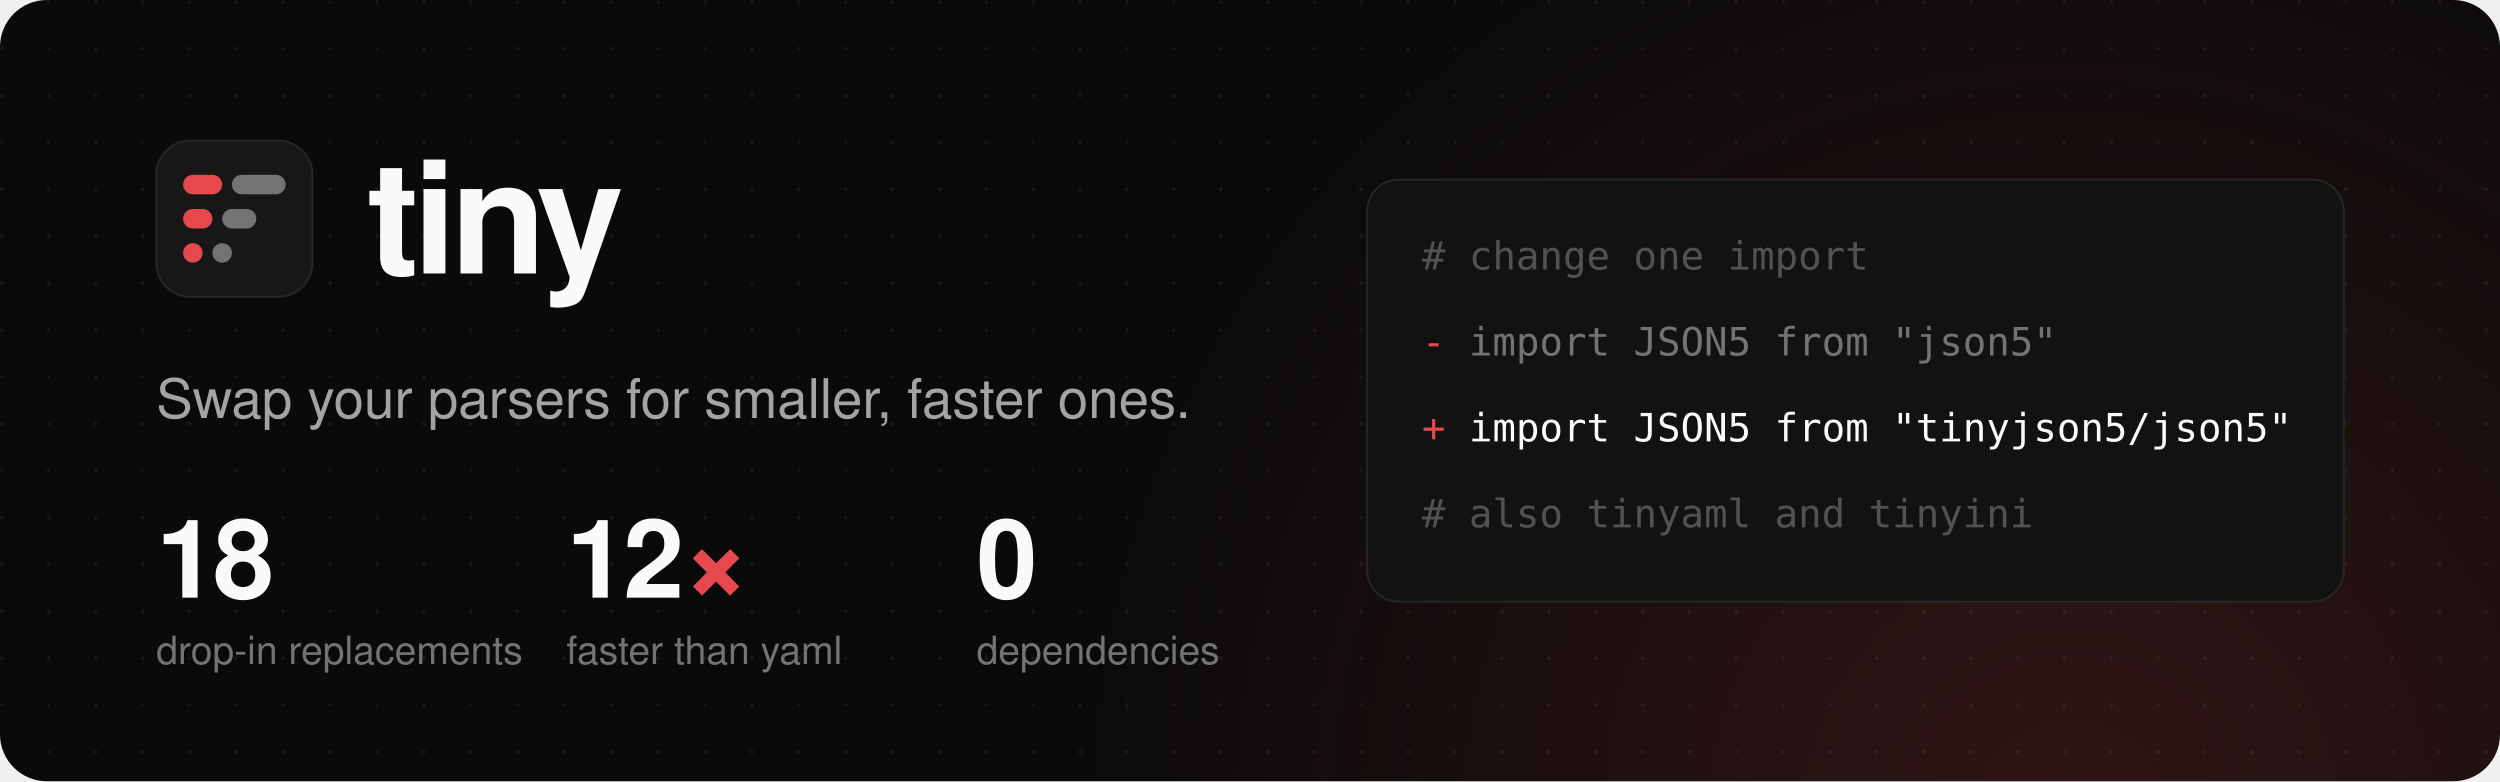
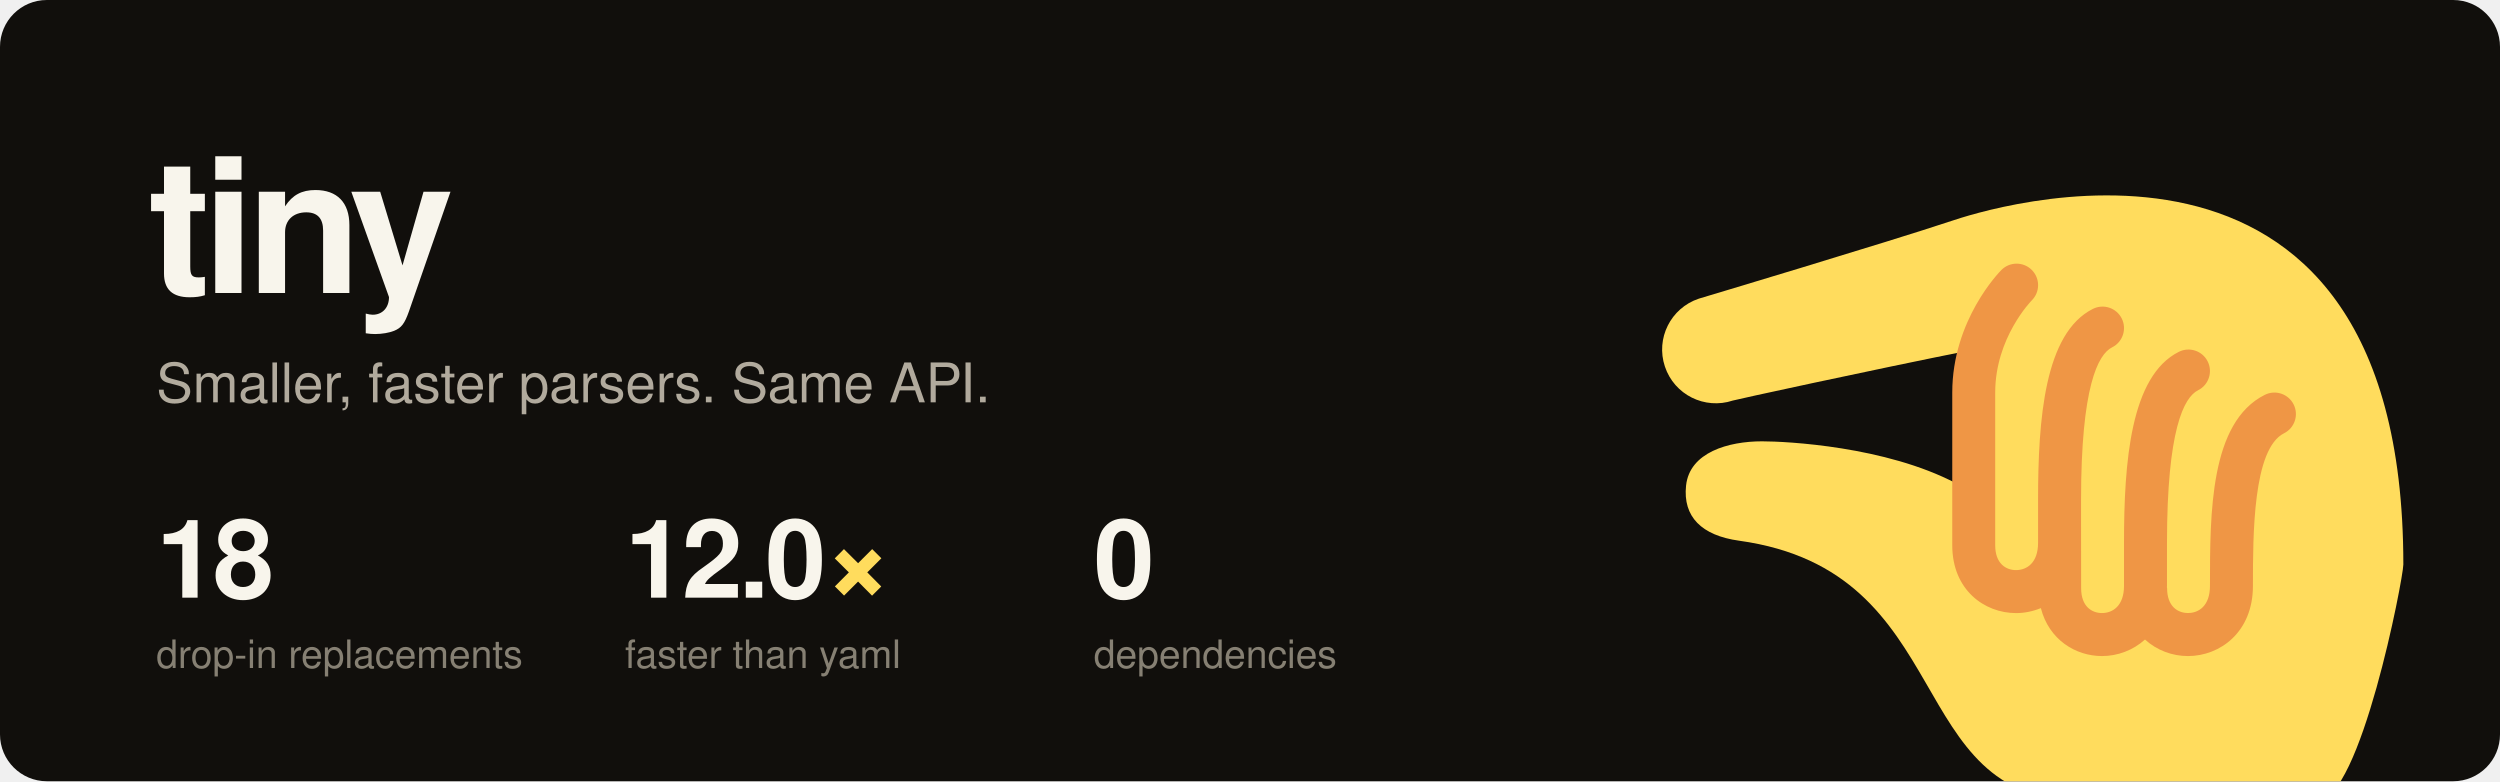
<svg xmlns="http://www.w3.org/2000/svg" width="1280" height="400" viewBox="0 0 1280 400" role="img" aria-labelledby="t">
-   <defs>
-     <pattern id="dots" width="24" height="24" patternUnits="userSpaceOnUse">
-       <circle cx="1" cy="1" r="1" fill="#fff" fill-opacity=".06" />
-     </pattern>
-     <radialGradient id="glow" cx="1060" cy="420" r="520" gradientUnits="userSpaceOnUse">
-       <stop offset="0" stop-color="#e5484d" stop-opacity=".18" />
-       <stop offset="1" stop-color="#e5484d" stop-opacity="0" />
-     </radialGradient>
-     <clipPath id="frame">
-       <rect width="1280" height="400" rx="24" />
-     </clipPath>
-   </defs>
+   <clipPath id="frame">
+     <rect width="1280" height="400" rx="24" />
+   </clipPath>
  <g clip-path="url(#frame)">
-     <rect width="1280" height="400" fill="#0a0a0a" />
-     <rect width="1280" height="400" fill="url(#dots)" />
-     <rect width="1280" height="400" fill="url(#glow)" />
-     <g transform="translate(80 72) scale(1.25)">
-       <rect width="64" height="64" rx="14" fill="#171717" stroke="#262626" stroke-width=".8" />
-       <g fill="#e5484d">
-         <rect x="11" y="14" width="16" height="8" rx="4" />
-         <rect x="11" y="28" width="12" height="8" rx="4" />
-         <rect x="11" y="42" width="8" height="8" rx="4" />
-       </g>
-       <g fill="#737373">
-         <rect x="31" y="14" width="22" height="8" rx="4" />
-         <rect x="27" y="28" width="14" height="8" rx="4" />
-         <rect x="23" y="42" width="8" height="8" rx="4" />
-       </g>
+     <rect width="1280" height="400" fill="#110f0c" />
+     <g transform="translate(1236 58) scale(-11 11)">
+       <path fill="#ffdc5d" d="M33.29 8.628C33.265 8.62 24.499 6 21.499 5c-1.2-.4-21-7-21 16 0 .637 2 11 4 11h11c8.375 0 5.642-10.68 15.92-12.106 1.739-.241 2.621-1.112 2.466-2.566-.165-1.549-1.975-2.059-3.534-2.059-1.146 0-5.754.233-9.026 1.951-.286-1.809-.826-4.013-.826-6.221 5 1 11.092 2.333 11.209 2.372 1.31.434 2.726-.271 3.162-1.582.438-1.309-.27-2.724-1.58-3.161z" />
+       <path fill="#ef9645" d="M19.207 7.293c-.389-.391-1.023-.392-1.414-.001-.391.39-.392 1.023-.001 1.415.017.017 1.704 1.737 1.704 4.293v7.109c0 .852-.501 1.154-.97 1.154-.496 0-1.025-.332-1.025-1.264v-2c0-3.767-.303-7.77-2.553-8.895-.495-.247-1.095-.046-1.342.447-.247.494-.047 1.095.447 1.342.66.33 1.447 1.831 1.447 7.105v.996s-.004 1.001-.004 3.114c0 .852-.501 1.154-.97 1.154-.496 0-1.025-.332-1.025-1.264v-2c0-3.767-.303-7.77-2.553-8.895-.495-.248-1.095-.046-1.342.447-.247.494-.047 1.095.447 1.342.66.33 1.447 1.831 1.447 7.105v2c0 .021.005.039.005.06-.001.017-.01.032-.01.049 0 .852-.501 1.154-.97 1.154-.496.004-1.025-.328-1.025-1.26 0-3.394 0-7.618-2.553-8.895-.495-.248-1.095-.046-1.342.447-.247.494-.047 1.095.447 1.342C7.5 15.618 7.5 19.613 7.5 22c0 2.143 1.522 3.264 3.025 3.264.722 0 1.445-.263 1.999-.769.56.505 1.281.769 2.001.769 1.236 0 2.473-.769 2.846-2.232.368.151.761.232 1.154.232 1.476 0 2.97-1.083 2.97-3.154V13c0-3.375-2.194-5.613-2.288-5.707z" />
    </g>
    <g font-family="ui-sans-serif, system-ui, -apple-system, 'Segoe UI', Helvetica, Arial, sans-serif">
-       <text x="188" y="140" fill="#fafafa" font-size="80" font-weight="700" letter-spacing="-3">tiny</text>
-       <text x="80" y="214" fill="#a3a3a3" font-size="28">Swap your parsers for smaller, faster ones.</text>
-       <text x="80" y="306" fill="#fafafa" font-size="56" font-weight="700" letter-spacing="-2">18</text>
-       <text x="80" y="340" fill="#737373" font-size="20">drop-in replacements</text>
-       <text x="290" y="306" fill="#fafafa" font-size="56" font-weight="700" letter-spacing="-2">12<tspan fill="#e5484d">×</tspan>
+       <text x="76" y="150" fill="#f8f5ec" font-size="96" font-weight="700" letter-spacing="-4">tiny</text>
+       <text x="80" y="206" fill="#b1aa9d" font-size="28">Smaller, faster parsers. Same API.</text>
+       <text x="80" y="306" fill="#f8f5ec" font-size="56" font-weight="700" letter-spacing="-2">18</text>
+       <text x="80" y="342" fill="#868073" font-size="20">drop-in replacements</text>
+       <text x="320" y="306" fill="#f8f5ec" font-size="56" font-weight="700" letter-spacing="-2">12.0<tspan fill="#ffdc5d">×</tspan>
      </text>
-       <text x="290" y="340" fill="#737373" font-size="20">faster than yaml</text>
-       <text x="500" y="306" fill="#fafafa" font-size="56" font-weight="700" letter-spacing="-2">0</text>
-       <text x="500" y="340" fill="#737373" font-size="20">dependencies</text>
-     </g>
-     <rect x="700" y="92" width="500" height="216" rx="16" fill="#121212" stroke="#262626" />
-     <g font-family="ui-monospace, SFMono-Regular, Menlo, Consolas, monospace" font-size="20">
-       <text x="728" y="138" fill="#525252"># change one import</text>
-       <text x="728" y="182" fill="#737373">
-         <tspan fill="#e5484d">-</tspan> import JSON5 from "json5"</text>
-       <text x="728" y="226" fill="#fafafa">
-         <tspan fill="#e5484d">+</tspan> import JSON5 from "tinyjson5/json5"</text>
-       <text x="728" y="270" fill="#525252"># also tinyaml and tinyini</text>
+       <text x="320" y="342" fill="#868073" font-size="20">faster than yaml</text>
+       <text x="560" y="306" fill="#f8f5ec" font-size="56" font-weight="700" letter-spacing="-2">0</text>
+       <text x="560" y="342" fill="#868073" font-size="20">dependencies</text>
    </g>
  </g>
</svg>
